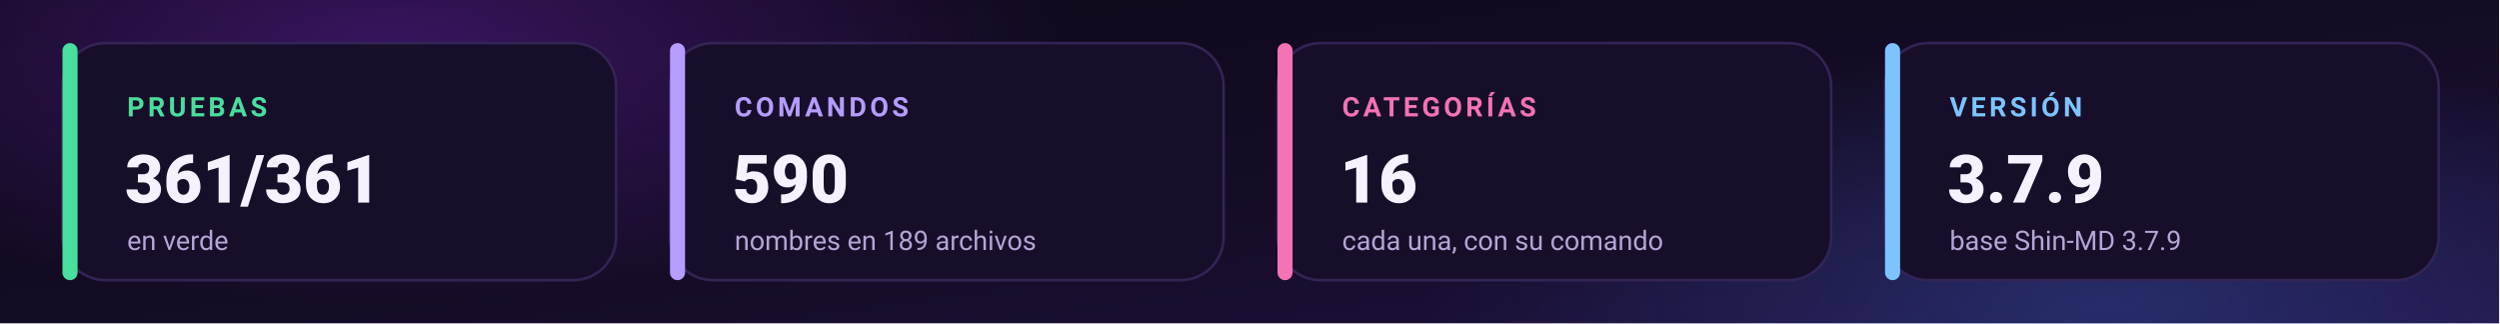
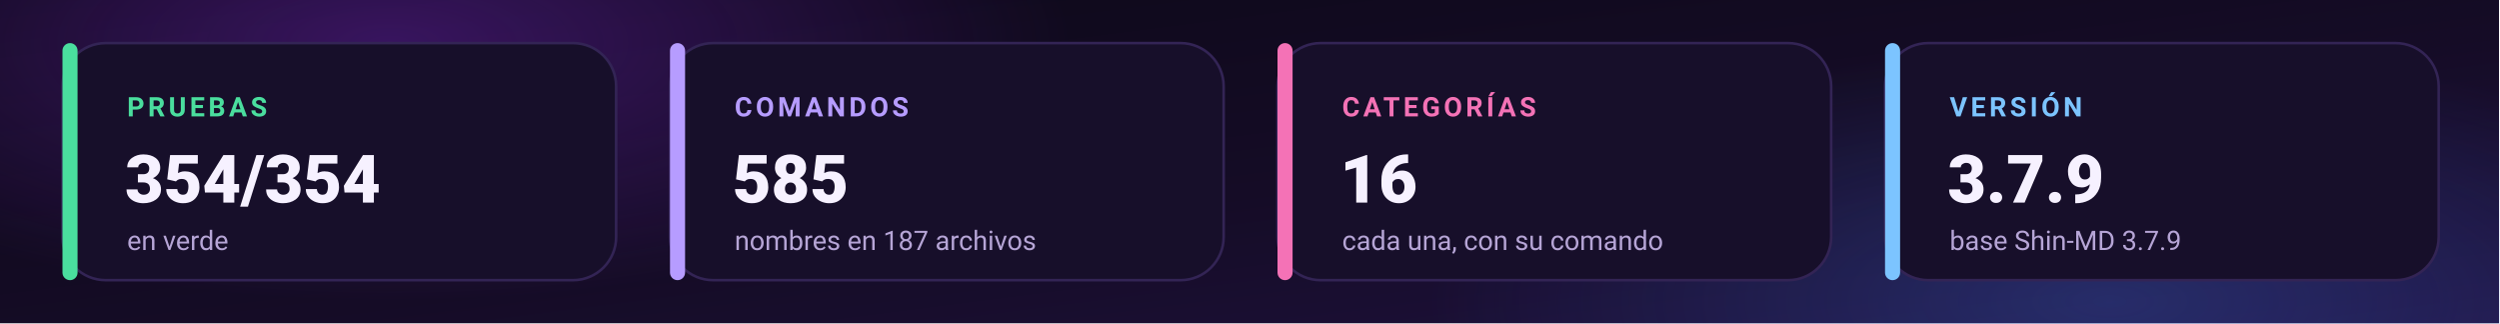
- <svg xmlns="http://www.w3.org/2000/svg" viewBox="0 0 1160 150" width="1160" height="150" role="img" aria-label="Cifras reales de Ado-Bot: 361 pruebas, 590 nombres de comando, 16 categorías, versión 3.7.9">
+ <svg xmlns="http://www.w3.org/2000/svg" viewBox="0 0 1160 150" width="1160" height="150" role="img" aria-label="Cifras reales de Ado-Bot: 354 pruebas, 585 nombres de comando, 16 categorías, versión 3.7.9">
  <defs>
    <style>
@keyframes vaiven { 0% { transform: translateX(-620px) } 100% { transform: translateX(1500px) } }
@keyframes respirar { 0%,100% { opacity: .45 } 50% { opacity: .8 } }
@keyframes latir { 0%,100% { opacity: .25; transform: scale(1) } 50% { opacity: .7; transform: scale(1.35) } }
@keyframes recorrer { 0% { transform: translateX(-320px) } 100% { transform: translateX(1240px) } }
.brillo { animation: vaiven 11s linear infinite; }
.halo { animation: respirar 9s ease-in-out infinite; }
.punto { animation: latir 5s ease-in-out infinite; transform-origin: center; }
.destello { animation: recorrer 7s ease-in-out infinite; }
@media (prefers-reduced-motion: reduce) {
  .brillo, .halo, .punto, .destello { animation: none }
}</style>
    <linearGradient id="fondo" x1="0" y1="0" x2="1" y2="1">
      <stop offset="0" stop-color="#0C0817" />
      <stop offset=".55" stop-color="#150C26" />
      <stop offset="1" stop-color="#1F1140" />
    </linearGradient>
    <radialGradient id="haloA" cx="0.5" cy="0.5" r="0.5">
      <stop offset="0" stop-color="#8A2BE2" stop-opacity=".34" />
      <stop offset="1" stop-color="#8A2BE2" stop-opacity="0" />
    </radialGradient>
    <radialGradient id="haloB" cx="0.5" cy="0.5" r="0.5">
      <stop offset="0" stop-color="#3E6FD9" stop-opacity=".3" />
      <stop offset="1" stop-color="#3E6FD9" stop-opacity="0" />
    </radialGradient>
    <linearGradient id="tinta" x1="0" y1="0" x2="1" y2="0">
      <stop offset="0" stop-color="#F6F1FF" />
      <stop offset="1" stop-color="#B69CFF" />
    </linearGradient>
    <linearGradient id="lineaFina" x1="0" y1="0" x2="1" y2="0">
      <stop offset="0" stop-color="#2E2149" stop-opacity="0" />
      <stop offset=".5" stop-color="#2E2149" />
      <stop offset="1" stop-color="#2E2149" stop-opacity="0" />
    </linearGradient>
    <linearGradient id="velo" x1="0" y1="0" x2="1" y2="0">
      <stop offset="0" stop-color="#FFFFFF" stop-opacity="0" />
      <stop offset=".5" stop-color="#FFFFFF" stop-opacity=".1" />
      <stop offset="1" stop-color="#FFFFFF" stop-opacity="0" />
    </linearGradient>
    <pattern id="trama" width="26" height="26" patternUnits="userSpaceOnUse">
      <circle cx="1.6" cy="1.6" r="1.6" fill="#B6A5D6" opacity=".3" />
    </pattern>
  </defs>
  <rect width="1160" height="150" fill="url(#fondo)" />
  <ellipse class="halo" cx="180" cy="20" rx="320" ry="120" fill="url(#haloA)" />
  <ellipse class="halo" cx="980" cy="140" rx="320" ry="120" fill="url(#haloB)" />
  <g>
    <rect x="29" y="20" width="257" height="110" rx="20" fill="#170F2A" stroke="#332455" stroke-width="1.2" />
    <rect x="29" y="20" width="7" height="110" rx="3.5" fill="#4ADE9E" />
    <text x="59" y="54" font-family="-apple-system, BlinkMacSystemFont, &quot;SF Pro Display&quot;, &quot;Segoe UI&quot;, Roboto, Helvetica, Arial, sans-serif" font-size="12.5" font-weight="700" letter-spacing="1.6" fill="#4ADE9E">PRUEBAS</text>
-     <text x="58" y="94" font-family="-apple-system, BlinkMacSystemFont, &quot;SF Pro Display&quot;, &quot;Segoe UI&quot;, Roboto, Helvetica, Arial, sans-serif" font-size="31" font-weight="800" fill="#F6F1FF">361/361</text>
+     <text x="58" y="94" font-family="-apple-system, BlinkMacSystemFont, &quot;SF Pro Display&quot;, &quot;Segoe UI&quot;, Roboto, Helvetica, Arial, sans-serif" font-size="31" font-weight="800" fill="#F6F1FF">354/354</text>
    <text x="59" y="116" font-family="-apple-system, BlinkMacSystemFont, &quot;SF Pro Display&quot;, &quot;Segoe UI&quot;, Roboto, Helvetica, Arial, sans-serif" font-size="12.5" fill="#B6A5D6">en verde</text>
  </g>
  <g>
    <rect x="311" y="20" width="257" height="110" rx="20" fill="#170F2A" stroke="#332455" stroke-width="1.2" />
    <rect x="311" y="20" width="7" height="110" rx="3.5" fill="#B69CFF" />
    <text x="341" y="54" font-family="-apple-system, BlinkMacSystemFont, &quot;SF Pro Display&quot;, &quot;Segoe UI&quot;, Roboto, Helvetica, Arial, sans-serif" font-size="12.5" font-weight="700" letter-spacing="1.6" fill="#B69CFF">COMANDOS</text>
-     <text x="340" y="94" font-family="-apple-system, BlinkMacSystemFont, &quot;SF Pro Display&quot;, &quot;Segoe UI&quot;, Roboto, Helvetica, Arial, sans-serif" font-size="31" font-weight="800" fill="#F6F1FF">590</text>
-     <text x="341" y="116" font-family="-apple-system, BlinkMacSystemFont, &quot;SF Pro Display&quot;, &quot;Segoe UI&quot;, Roboto, Helvetica, Arial, sans-serif" font-size="12.5" fill="#B6A5D6">nombres en 189 archivos</text>
+     <text x="340" y="94" font-family="-apple-system, BlinkMacSystemFont, &quot;SF Pro Display&quot;, &quot;Segoe UI&quot;, Roboto, Helvetica, Arial, sans-serif" font-size="31" font-weight="800" fill="#F6F1FF">585</text>
+     <text x="341" y="116" font-family="-apple-system, BlinkMacSystemFont, &quot;SF Pro Display&quot;, &quot;Segoe UI&quot;, Roboto, Helvetica, Arial, sans-serif" font-size="12.5" fill="#B6A5D6">nombres en 187 archivos</text>
  </g>
  <g>
    <rect x="593" y="20" width="257" height="110" rx="20" fill="#170F2A" stroke="#332455" stroke-width="1.2" />
    <rect x="593" y="20" width="7" height="110" rx="3.5" fill="#F472B6" />
    <text x="623" y="54" font-family="-apple-system, BlinkMacSystemFont, &quot;SF Pro Display&quot;, &quot;Segoe UI&quot;, Roboto, Helvetica, Arial, sans-serif" font-size="12.5" font-weight="700" letter-spacing="1.6" fill="#F472B6">CATEGORÍAS</text>
    <text x="622" y="94" font-family="-apple-system, BlinkMacSystemFont, &quot;SF Pro Display&quot;, &quot;Segoe UI&quot;, Roboto, Helvetica, Arial, sans-serif" font-size="31" font-weight="800" fill="#F6F1FF">16</text>
    <text x="623" y="116" font-family="-apple-system, BlinkMacSystemFont, &quot;SF Pro Display&quot;, &quot;Segoe UI&quot;, Roboto, Helvetica, Arial, sans-serif" font-size="12.5" fill="#B6A5D6">cada una, con su comando</text>
  </g>
  <g>
    <rect x="875" y="20" width="257" height="110" rx="20" fill="#170F2A" stroke="#332455" stroke-width="1.2" />
    <rect x="875" y="20" width="7" height="110" rx="3.5" fill="#7CC4FF" />
    <text x="905" y="54" font-family="-apple-system, BlinkMacSystemFont, &quot;SF Pro Display&quot;, &quot;Segoe UI&quot;, Roboto, Helvetica, Arial, sans-serif" font-size="12.5" font-weight="700" letter-spacing="1.6" fill="#7CC4FF">VERSIÓN</text>
    <text x="904" y="94" font-family="-apple-system, BlinkMacSystemFont, &quot;SF Pro Display&quot;, &quot;Segoe UI&quot;, Roboto, Helvetica, Arial, sans-serif" font-size="31" font-weight="800" fill="#F6F1FF">3.7.9</text>
    <text x="905" y="116" font-family="-apple-system, BlinkMacSystemFont, &quot;SF Pro Display&quot;, &quot;Segoe UI&quot;, Roboto, Helvetica, Arial, sans-serif" font-size="12.5" fill="#B6A5D6">base Shin-MD 3.7.9</text>
  </g>
</svg>
